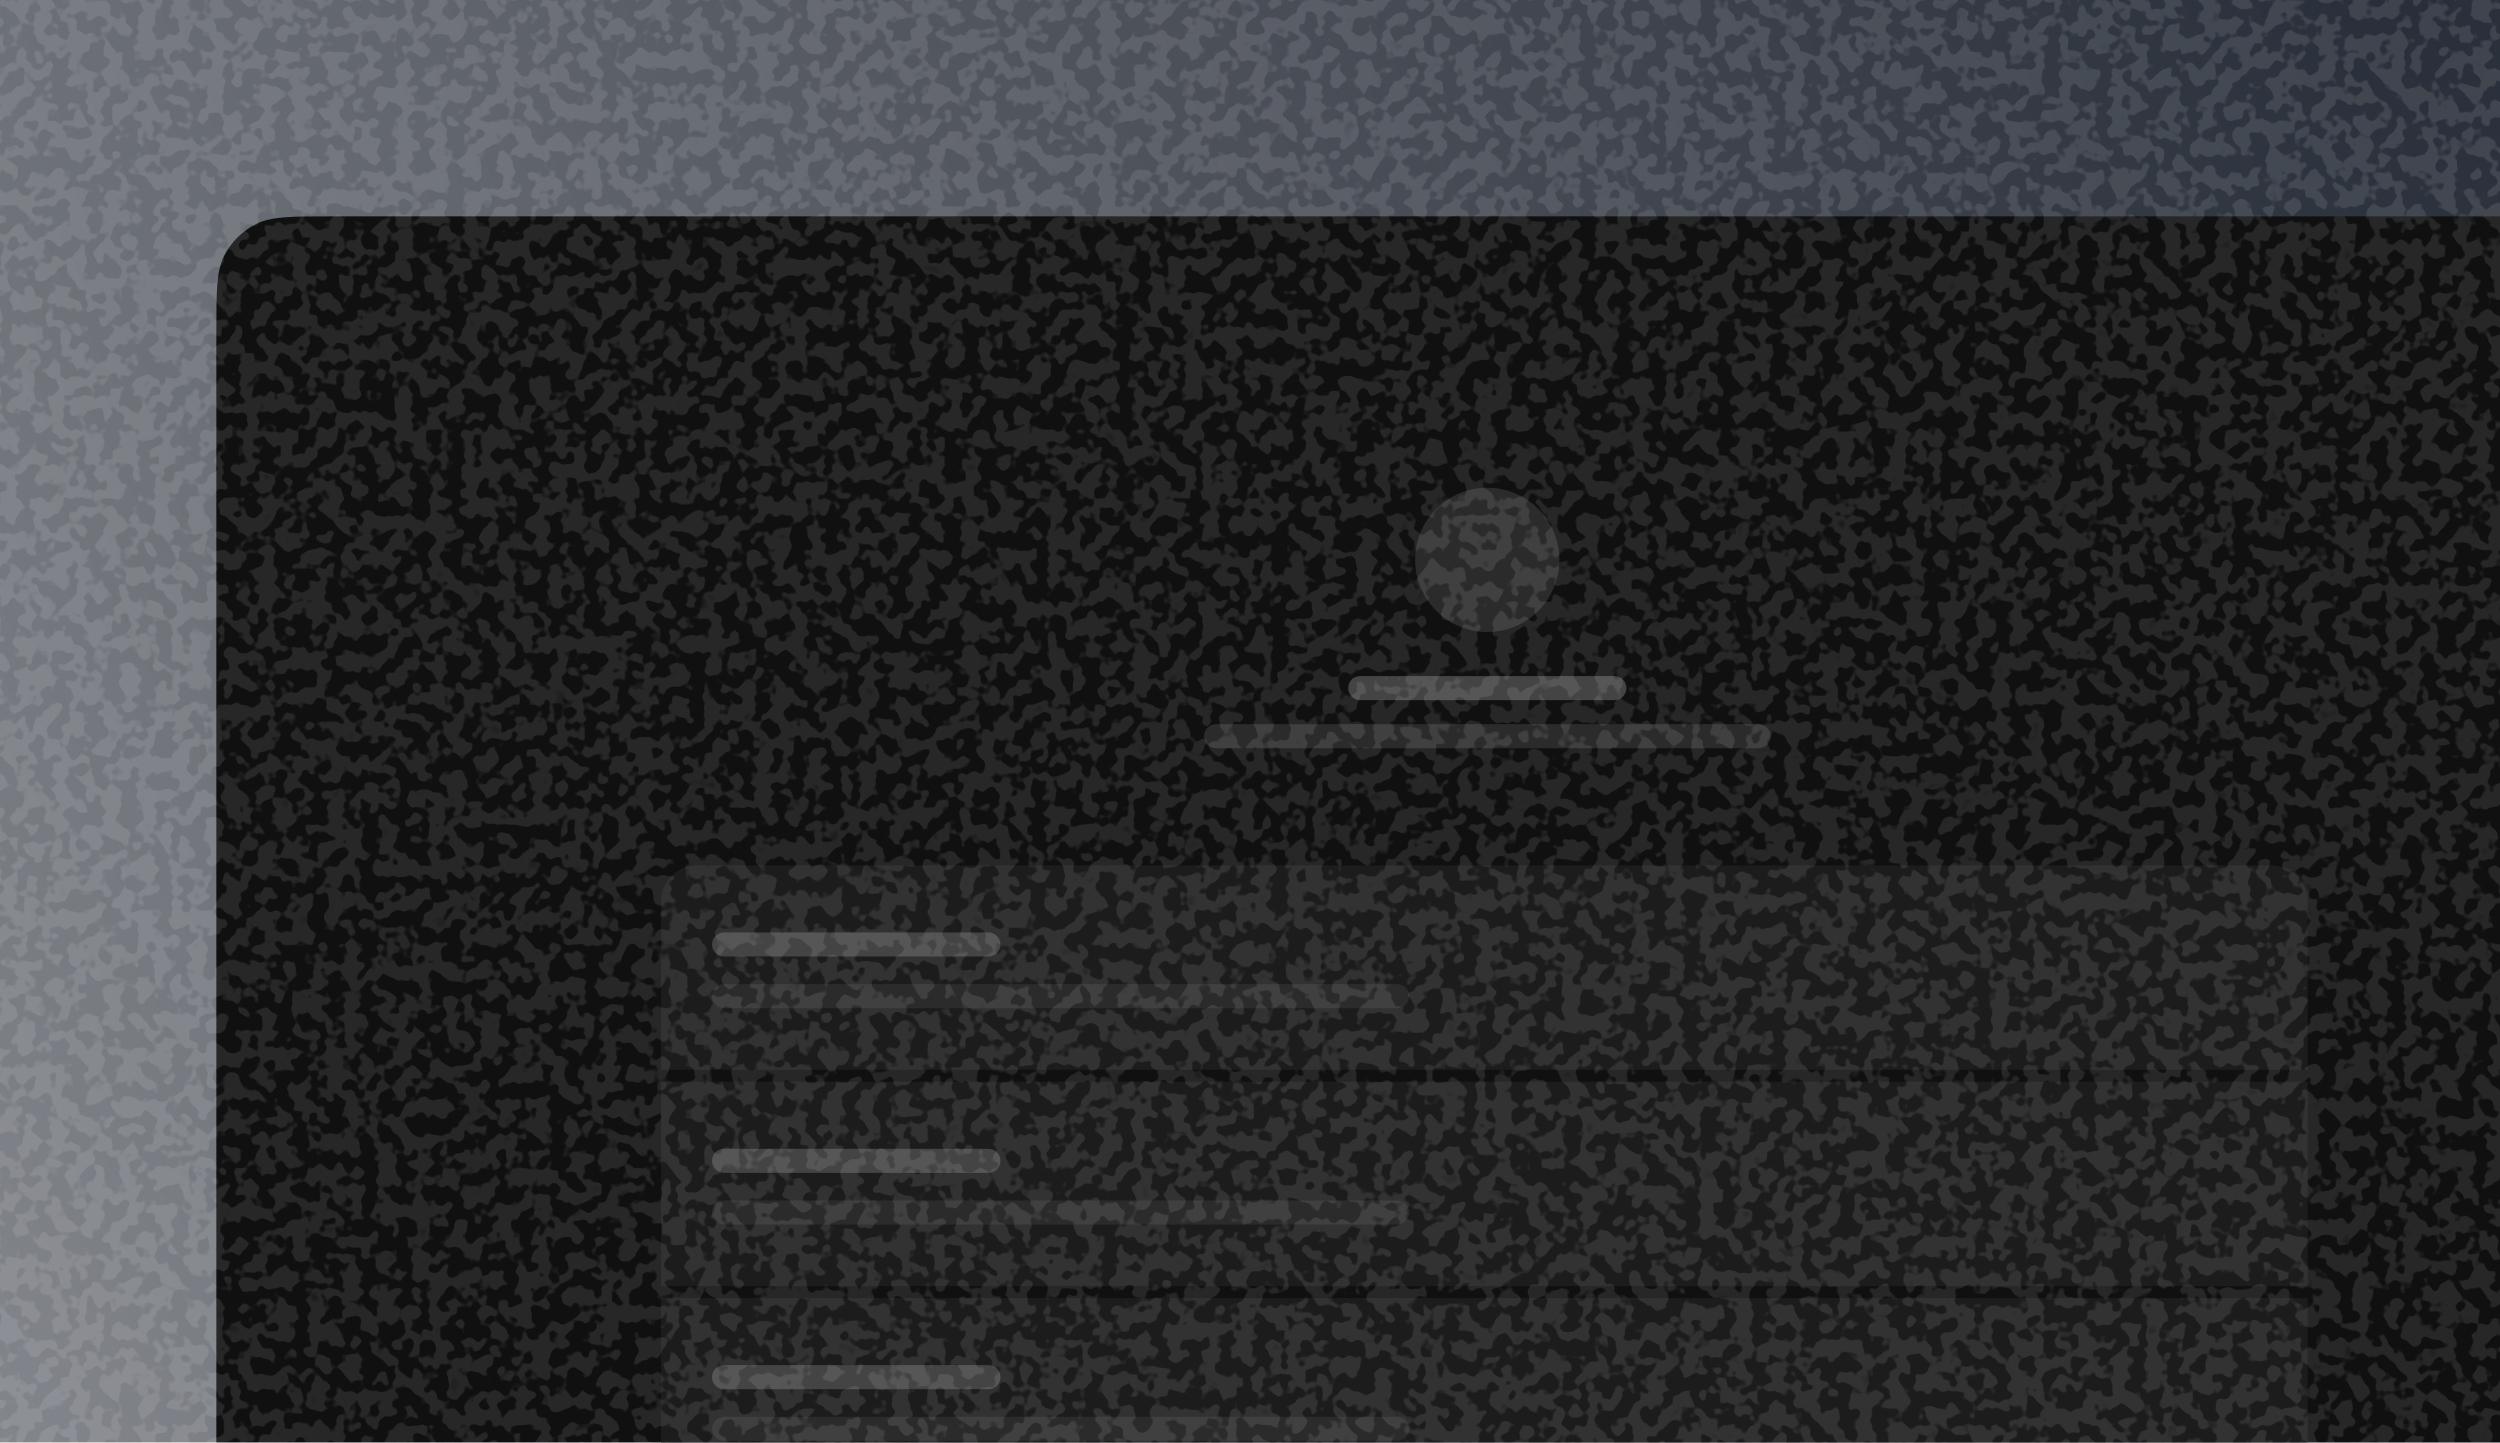
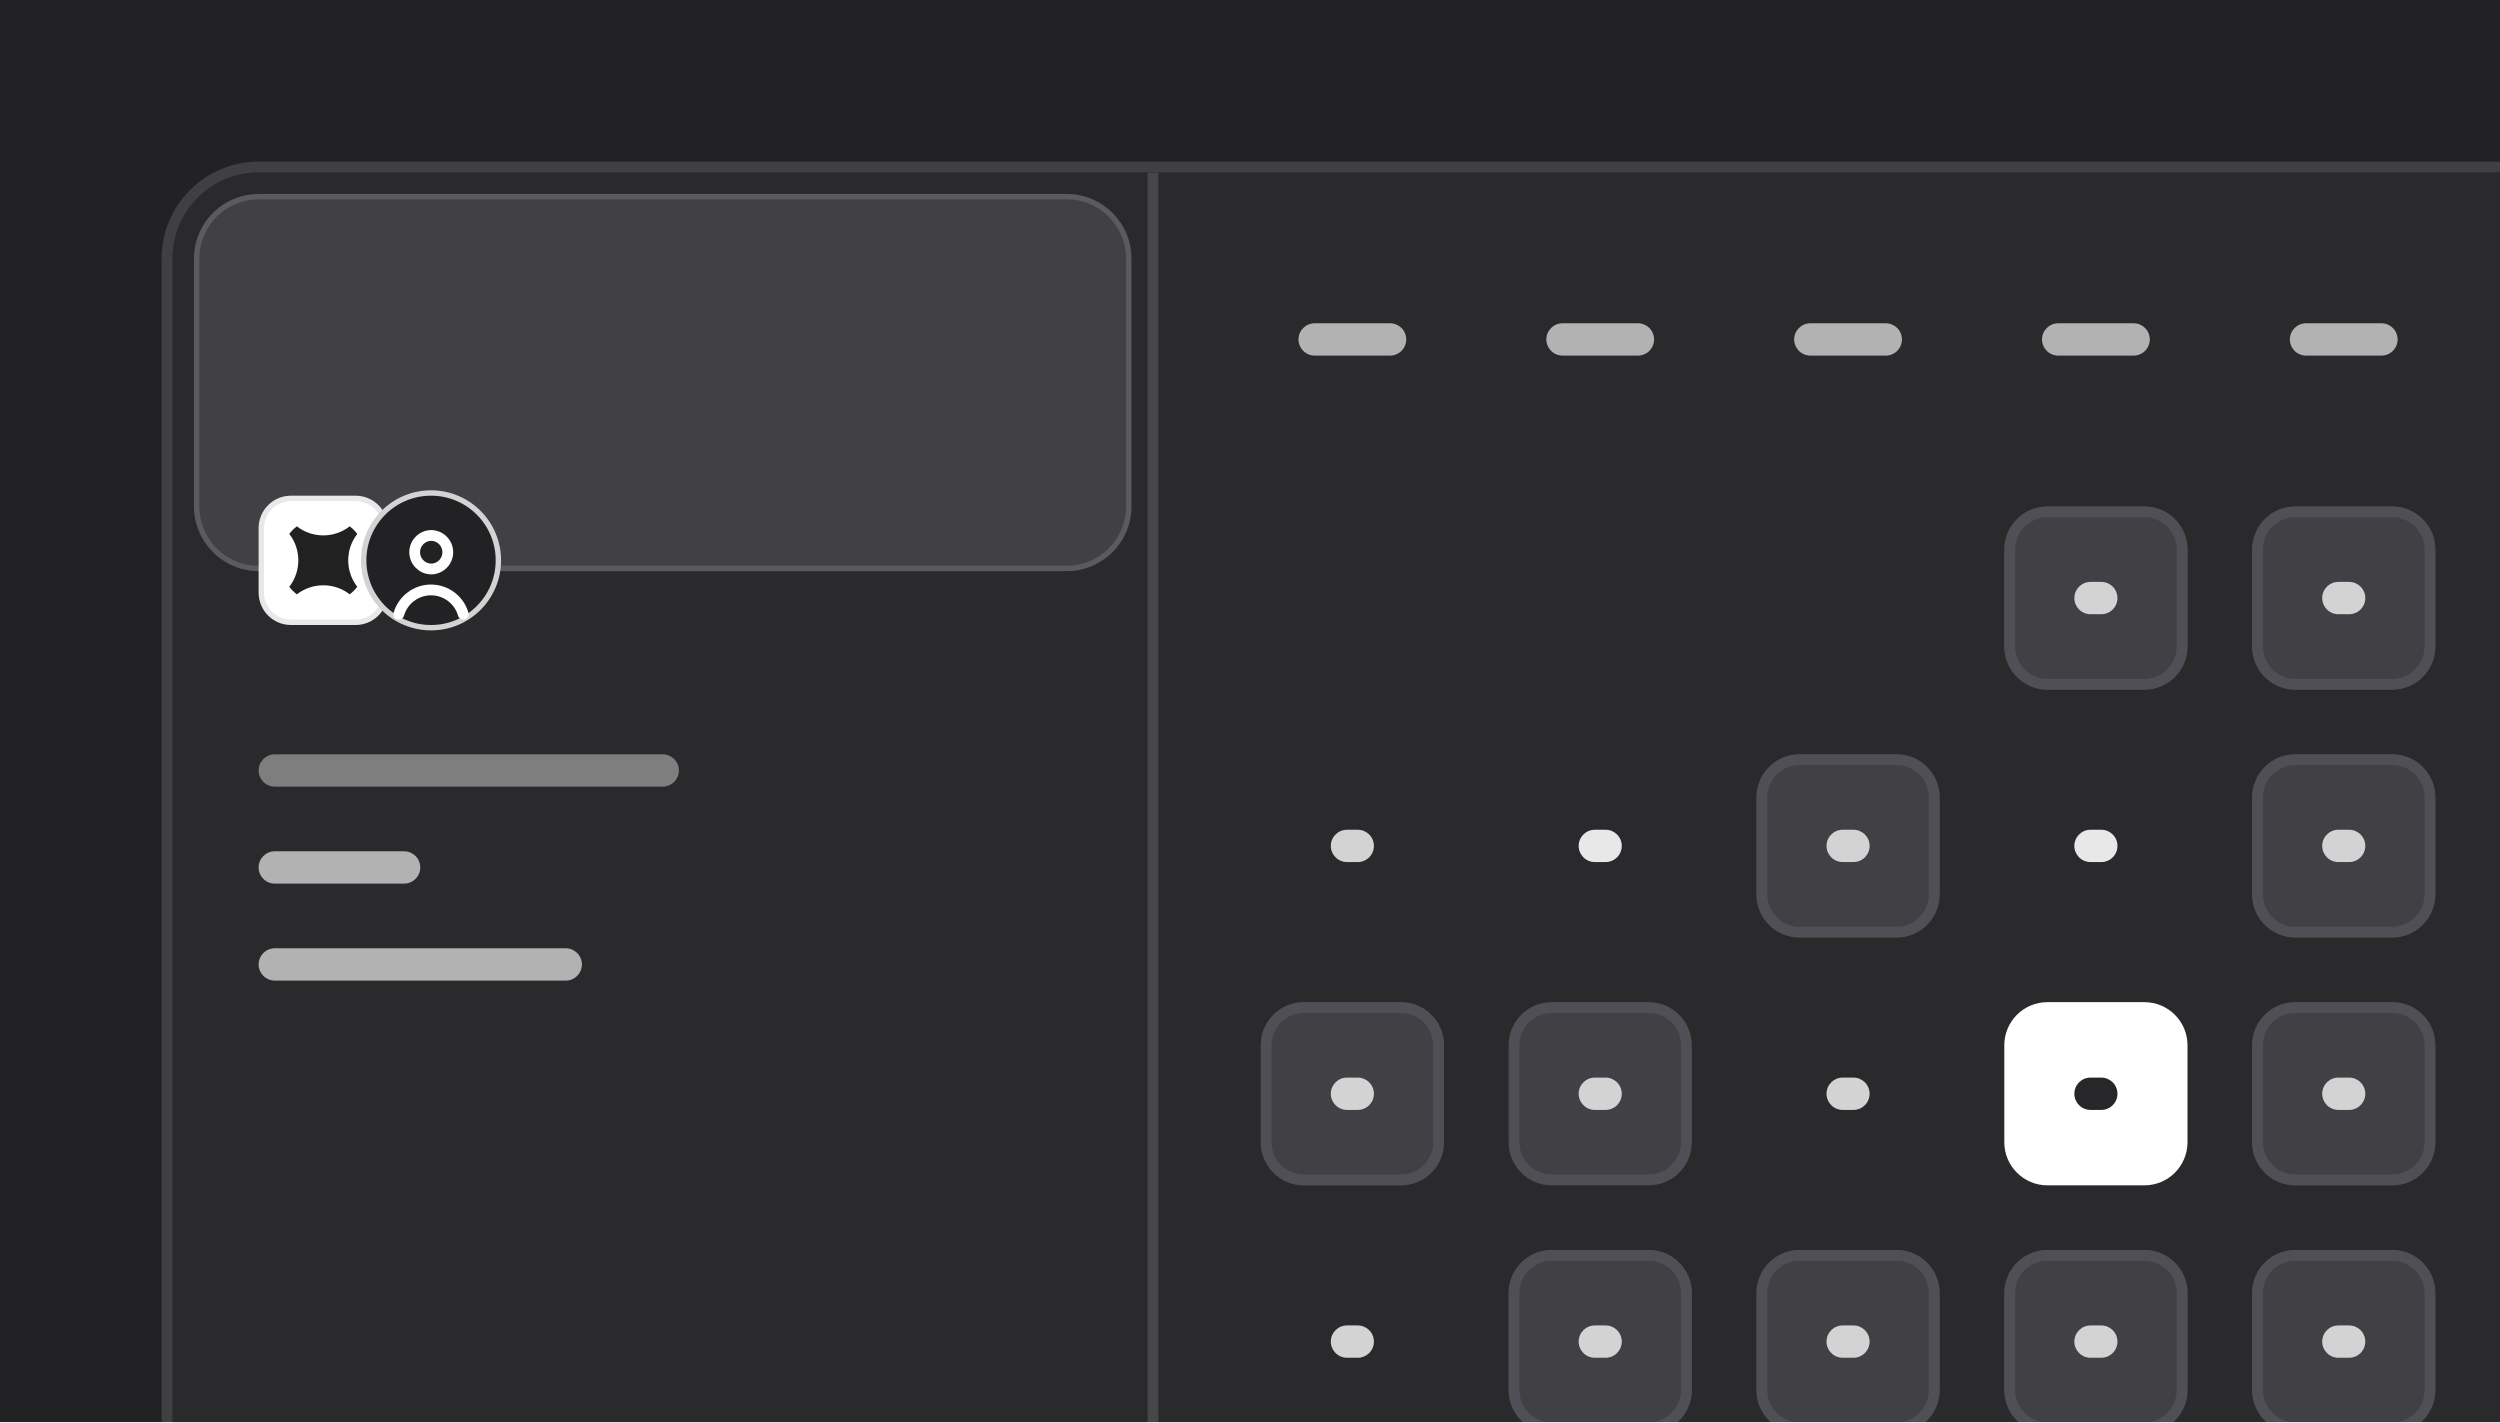
- <svg xmlns="http://www.w3.org/2000/svg" width="208" height="120" fill="none">
+ <svg xmlns="http://www.w3.org/2000/svg" width="232" height="132" fill="none">
  <g clip-path="url(#a)">
-     <path fill="url(#b)" d="M0 0h208v120H0z" />
-     <path d="M18 27.6c0-3.36 0-5.04.65-6.32a6 6 0 0 1 2.63-2.63C22.56 18 24.24 18 27.6 18H208v102H18V27.6Z" fill="#101010" />
-     <path d="M55 75a3 3 0 0 1 3-3h131a3 3 0 0 1 3 3v14H55V75ZM55 90h137v17H55V90ZM55 108h137v17H55v-17Z" fill="#1C1C1C" />
-     <circle cx="123.74" cy="46.58" r="6" fill="#2B2B2B" />
-     <rect x="112.17" y="56.25" width="23.15" height="2" rx="1" fill="#444" />
-     <rect x="100.17" y="60.25" width="47.15" height="2" rx="1" fill="#2B2B2B" />
-     <rect x="59.24" y="77.58" width="24" height="2" rx="1" fill="#444" />
-     <rect x="59.24" y="95.58" width="24" height="2" rx="1" fill="#444" />
-     <rect x="59.24" y="113.58" width="24" height="2" rx="1" fill="#444" />
-     <rect x="59.24" y="81.88" width="58" height="2" rx="1" fill="#2B2B2B" />
-     <rect x="59.24" y="99.88" width="58" height="2" rx="1" fill="#2B2B2B" />
-     <rect x="59.24" y="117.88" width="58" height="2" rx="1" fill="#2B2B2B" />
+     <mask id="b" width="232" height="132" x="0" y="0" maskUnits="userSpaceOnUse" style="mask-type:luminance">
+       <path fill="#fff" d="M232 0H0v132h232z" />
+     </mask>
+     <g mask="url(#b)">
+       <path fill="#222225" d="M0 0h232v132H0z" />
+       <mask id="c" width="224" height="131" x="16" y="16" maskUnits="userSpaceOnUse" style="mask-type:luminance">
+         <path fill="#fff" d="M16 24a8 8 0 0 1 8-8h208a8 8 0 0 1 8 8v115a8 8 0 0 1-8 8H24a8 8 0 0 1-8-8z" />
+       </mask>
+       <g mask="url(#c)">
+         <path fill="#2a2a2d" d="M16 24a8 8 0 0 1 8-8h208a8 8 0 0 1 8 8v115a8 8 0 0 1-8 8H24a8 8 0 0 1-8-8z" />
+         <path fill="#404045" d="M18 24a6 6 0 0 1 6-6h75a6 6 0 0 1 6 6v23a6 6 0 0 1-6 6H24a6 6 0 0 1-6-6z" />
+         <path stroke="#fff" stroke-opacity=".14" stroke-width=".5" d="M24 18.25h75a5.75 5.75 0 0 1 5.75 5.75v23A5.75 5.75 0 0 1 99 52.75H24A5.75 5.75 0 0 1 18.25 47V24l.008-.296A5.75 5.75 0 0 1 24 18.25Z" />
+         <path fill="#fff" d="M33 46.25h-6A2.75 2.75 0 0 0 24.25 49v6A2.75 2.75 0 0 0 27 57.75h6A2.75 2.75 0 0 0 35.75 55v-6A2.75 2.75 0 0 0 33 46.25" />
+         <path stroke="#e8e8e8" stroke-width=".5" d="M33 46.25h-6A2.75 2.75 0 0 0 24.25 49v6A2.75 2.75 0 0 0 27 57.75h6A2.75 2.75 0 0 0 35.75 55v-6A2.75 2.75 0 0 0 33 46.25Z" />
+         <path fill="#212121" d="M32.454 48.845a4.004 4.004 0 0 1-4.908 0q-.195.15-.374.327a4 4 0 0 0-.327.374 4.004 4.004 0 0 1 0 4.908q.15.196.327.374c.119.12.245.226.374.327a4.004 4.004 0 0 1 4.908 0q.195-.15.374-.327c.12-.119.226-.245.327-.374a4.004 4.004 0 0 1 0-4.908q-.15-.195-.327-.374a4 4 0 0 0-.374-.327" />
+         <path fill="#222225" d="M40 45.75a6.25 6.25 0 1 1 0 12.5 6.25 6.25 0 0 1 0-12.5" />
+         <path stroke="#d3d3d3" stroke-width=".5" d="M40 45.75a6.25 6.25 0 1 1 0 12.5 6.25 6.25 0 0 1 0-12.5Z" />
+         <path stroke="#fff" stroke-linecap="round" stroke-linejoin="round" d="M37.008 57a3.112 3.112 0 0 1 5.983 0m-2.992-4.197a1.556 1.556 0 1 0 0-3.112 1.556 1.556 0 0 0 0 3.111" />
+         <path fill="#7e7e7e" d="M61.5 70h-36a1.5 1.5 0 0 0 0 3h36a1.5 1.5 0 0 0 0-3" />
+         <path fill="#b2b2b2" d="M37.5 79h-12a1.5 1.5 0 0 0 0 3h12a1.5 1.5 0 0 0 0-3M52.5 88h-27a1.5 1.5 0 0 0 0 3h27a1.5 1.5 0 0 0 0-3" />
+         <path stroke="#fff" stroke-opacity=".14" d="M107 16v163" />
+         <path fill="#b2b2b2" d="M129 30h-7a1.5 1.5 0 0 0 0 3h7a1.5 1.5 0 0 0 0-3M152 30h-7a1.5 1.5 0 0 0 0 3h7a1.5 1.5 0 0 0 0-3M175 30h-7a1.5 1.5 0 0 0 0 3h7a1.5 1.5 0 0 0 0-3M198 30h-7a1.5 1.5 0 0 0 0 3h7a1.5 1.5 0 0 0 0-3M221 30h-7a1.5 1.5 0 0 0 0 3h7a1.5 1.5 0 0 0 0-3" />
+         <path fill="#404045" d="M186 51a4 4 0 0 1 4-4h9a4 4 0 0 1 4 4v9a4 4 0 0 1-4 4h-9a4 4 0 0 1-4-4z" />
+         <path stroke="#4f4f55" d="M190 47.5h9a3.5 3.5 0 0 1 3.5 3.5v9a3.5 3.5 0 0 1-3.5 3.5h-9a3.5 3.5 0 0 1-3.5-3.5v-9a3.5 3.5 0 0 1 3.5-3.5Z" />
+         <path fill="#d3d3d3" d="M195 54h-1a1.5 1.5 0 0 0 0 3h1a1.5 1.5 0 0 0 0-3" />
+         <path fill="#404045" d="M209 51a4 4 0 0 1 4-4h9a4 4 0 0 1 4 4v9a4 4 0 0 1-4 4h-9a4 4 0 0 1-4-4z" />
+         <path stroke="#4f4f55" d="M213 47.5h9a3.5 3.5 0 0 1 3.5 3.5v9a3.5 3.5 0 0 1-3.5 3.5h-9a3.5 3.5 0 0 1-3.5-3.5v-9a3.5 3.5 0 0 1 3.5-3.5Z" />
+         <path fill="#d3d3d3" d="M218 54h-1a1.5 1.5 0 0 0 0 3h1a1.5 1.5 0 0 0 0-3" />
+         <path fill="#2a2a2d" d="M117 74a4 4 0 0 1 4-4h9a4 4 0 0 1 4 4v9a4 4 0 0 1-4 4h-9a4 4 0 0 1-4-4z" />
+         <path fill="#d3d3d3" d="M126 77h-1a1.5 1.5 0 0 0 0 3h1a1.5 1.5 0 0 0 0-3" />
+         <path fill="#e8e8e8" d="M146.5 78.5A1.5 1.5 0 0 1 148 77h1a1.5 1.5 0 0 1 0 3h-1a1.5 1.5 0 0 1-1.5-1.5" />
+         <path fill="#404045" d="M163 74a4 4 0 0 1 4-4h9a4 4 0 0 1 4 4v9a4 4 0 0 1-4 4h-9a4 4 0 0 1-4-4z" />
+         <path stroke="#4f4f55" d="M167 70.5h9a3.5 3.5 0 0 1 3.5 3.5v9a3.5 3.5 0 0 1-3.5 3.5h-9a3.5 3.5 0 0 1-3.5-3.5v-9a3.5 3.5 0 0 1 3.5-3.5Z" />
+         <path fill="#d3d3d3" d="M172 77h-1a1.5 1.5 0 0 0 0 3h1a1.5 1.5 0 0 0 0-3" />
+         <path fill="#e8e8e8" d="M192.5 78.5A1.5 1.5 0 0 1 194 77h1a1.5 1.5 0 0 1 0 3h-1a1.5 1.5 0 0 1-1.5-1.5" />
+         <path fill="#404045" d="M209 74a4 4 0 0 1 4-4h9a4 4 0 0 1 4 4v9a4 4 0 0 1-4 4h-9a4 4 0 0 1-4-4z" />
+         <path stroke="#4f4f55" d="M213 70.5h9a3.5 3.5 0 0 1 3.5 3.5v9a3.5 3.5 0 0 1-3.5 3.5h-9a3.5 3.5 0 0 1-3.5-3.5v-9a3.5 3.5 0 0 1 3.5-3.5Z" />
+         <path fill="#d3d3d3" d="M218 77h-1a1.5 1.5 0 0 0 0 3h1a1.5 1.5 0 0 0 0-3" />
+         <path fill="#404045" d="M117 97a4 4 0 0 1 4-4h9a4 4 0 0 1 4 4v9a4 4 0 0 1-4 4h-9a4 4 0 0 1-4-4z" />
+         <path stroke="#4f4f55" d="M121 93.5h9a3.5 3.5 0 0 1 3.5 3.5v9a3.5 3.5 0 0 1-3.5 3.5h-9a3.5 3.5 0 0 1-3.5-3.5v-9a3.5 3.5 0 0 1 3.5-3.5Z" />
+         <path fill="#d3d3d3" d="M126 100h-1a1.5 1.5 0 0 0 0 3h1a1.5 1.5 0 0 0 0-3" />
+         <path fill="#404045" d="M144 93.5h9a3.5 3.5 0 0 1 3.5 3.5v9a3.5 3.5 0 0 1-3.5 3.5h-9a3.5 3.5 0 0 1-3.5-3.5v-9a3.5 3.5 0 0 1 3.5-3.5" />
+         <path stroke="#4f4f55" d="M144 93.5h9a3.5 3.5 0 0 1 3.5 3.5v9a3.5 3.5 0 0 1-3.5 3.5h-9a3.5 3.5 0 0 1-3.5-3.5v-9a3.5 3.5 0 0 1 3.5-3.5Z" />
+         <path fill="#d3d3d3" d="M149 100h-1a1.5 1.5 0 0 0 0 3h1a1.5 1.5 0 0 0 0-3M172 100h-1a1.5 1.5 0 0 0 0 3h1a1.5 1.5 0 0 0 0-3" />
+         <path fill="#fff" d="M199 93h-9a4 4 0 0 0-4 4v9a4 4 0 0 0 4 4h9a4 4 0 0 0 4-4v-9a4 4 0 0 0-4-4" />
+         <path fill="#27272a" d="M195 100h-1a1.5 1.5 0 0 0 0 3h1a1.5 1.5 0 0 0 0-3" />
+         <path fill="#404045" d="M209 97a4 4 0 0 1 4-4h9a4 4 0 0 1 4 4v9a4 4 0 0 1-4 4h-9a4 4 0 0 1-4-4z" />
+         <path stroke="#4f4f55" d="M213 93.5h9a3.5 3.5 0 0 1 3.5 3.5v9a3.5 3.5 0 0 1-3.5 3.5h-9a3.5 3.5 0 0 1-3.5-3.5v-9a3.5 3.5 0 0 1 3.5-3.5Z" />
+         <path fill="#d3d3d3" d="M218 100h-1a1.5 1.5 0 0 0 0 3h1a1.5 1.5 0 0 0 0-3M126 123h-1a1.5 1.5 0 0 0 0 3h1a1.5 1.5 0 0 0 0-3" />
+         <path fill="#404045" d="M140 120a4 4 0 0 1 4-4h9a4 4 0 0 1 4 4v9a4 4 0 0 1-4 4h-9a4 4 0 0 1-4-4z" />
+         <path stroke="#4f4f55" d="M144 116.5h9a3.5 3.5 0 0 1 3.5 3.5v9a3.5 3.5 0 0 1-3.5 3.5h-9a3.5 3.5 0 0 1-3.5-3.5v-9a3.5 3.5 0 0 1 3.5-3.5Z" />
+         <path fill="#d3d3d3" d="M149 123h-1a1.5 1.5 0 0 0 0 3h1a1.5 1.5 0 0 0 0-3" />
+         <path fill="#404045" d="M163 120a4 4 0 0 1 4-4h9a4 4 0 0 1 4 4v9a4 4 0 0 1-4 4h-9a4 4 0 0 1-4-4z" />
+         <path stroke="#4f4f55" d="M167 116.5h9a3.5 3.5 0 0 1 3.5 3.5v9a3.5 3.5 0 0 1-3.5 3.5h-9a3.5 3.5 0 0 1-3.5-3.5v-9a3.5 3.5 0 0 1 3.5-3.5Z" />
+         <path fill="#d3d3d3" d="M172 123h-1a1.5 1.5 0 0 0 0 3h1a1.5 1.5 0 0 0 0-3" />
+         <path fill="#404045" d="M186 120a4 4 0 0 1 4-4h9a4 4 0 0 1 4 4v9a4 4 0 0 1-4 4h-9a4 4 0 0 1-4-4z" />
+         <path stroke="#4f4f55" d="M190 116.5h9a3.5 3.5 0 0 1 3.5 3.5v9a3.5 3.5 0 0 1-3.5 3.5h-9a3.5 3.5 0 0 1-3.5-3.5v-9a3.5 3.5 0 0 1 3.5-3.5Z" />
+         <path fill="#d3d3d3" d="M195 123h-1a1.5 1.5 0 0 0 0 3h1a1.5 1.5 0 0 0 0-3" />
+         <path fill="#404045" d="M209 120a4 4 0 0 1 4-4h9a4 4 0 0 1 4 4v9a4 4 0 0 1-4 4h-9a4 4 0 0 1-4-4z" />
+         <path stroke="#4f4f55" d="M213 116.5h9a3.5 3.5 0 0 1 3.5 3.5v9a3.5 3.5 0 0 1-3.5 3.5h-9a3.5 3.5 0 0 1-3.5-3.5v-9a3.5 3.5 0 0 1 3.5-3.5Z" />
+         <path fill="#d3d3d3" d="M218 123h-1a1.5 1.5 0 0 0 0 3h1a1.5 1.5 0 0 0 0-3" />
+       </g>
+       <path stroke="#fff" stroke-opacity=".14" d="M232 15.5a8.5 8.5 0 0 1 8.5 8.5v115a8.5 8.5 0 0 1-8.5 8.5H24a8.5 8.5 0 0 1-8.5-8.5V24a8.5 8.5 0 0 1 8.5-8.5z" />
+     </g>
  </g>
  <defs>
-     <radialGradient id="b" cx="0" cy="0" r="1" gradientUnits="userSpaceOnUse" gradientTransform="rotate(145.4 103.67 32.3) scale(465.773 828.954)">
-       <stop stop-color="#282E39" />
-       <stop offset="1" stop-color="#D4D4D5" />
-     </radialGradient>
    <clipPath id="a">
-       <path fill="#fff" d="M0 0h208v120H0z" />
+       <path fill="#fff" d="M0 0h232v132H0z" />
    </clipPath>
  </defs>
-   <defs>
-     <radialGradient id="c" r=".1" />
-     <filter id="d" x="-20%" y="-20%" width="140%" height="140%" filterUnits="objectBoundingBox" primitiveUnits="userSpaceOnUse" color-interpolation-filters="sRGB">
-       <feTurbulence type="fractalNoise" baseFrequency=".7" numOctaves="2" seed="2" stitchTiles="stitch" x="0%" y="0%" width="100%" height="100%" result="turbulence" />
-       <feColorMatrix type="saturate" values="0" x="0%" y="0%" width="100%" height="100%" in="turbulence" result="colormatrix" />
-       <feComponentTransfer x="0%" y="0%" width="100%" height="100%" in="colormatrix" result="componentTransfer">
-         <feFuncR type="linear" slope="3" />
-         <feFuncG type="linear" slope="3" />
-         <feFuncB type="linear" slope="3" />
-       </feComponentTransfer>
-       <feColorMatrix x="0%" y="0%" width="100%" height="100%" in="componentTransfer" result="colormatrix2" values="1 0 0 0 0 0 1 0 0 0 0 0 1 0 0 0 0 0 15 -7" />
-     </filter>
-   </defs>
-   <rect width="100%" height="100%" fill="url(#c)" />
-   <rect width="100%" height="100%" fill="transparent" filter="url(#d)" opacity=".1" style="mix-blend-mode:normal" />
</svg>
